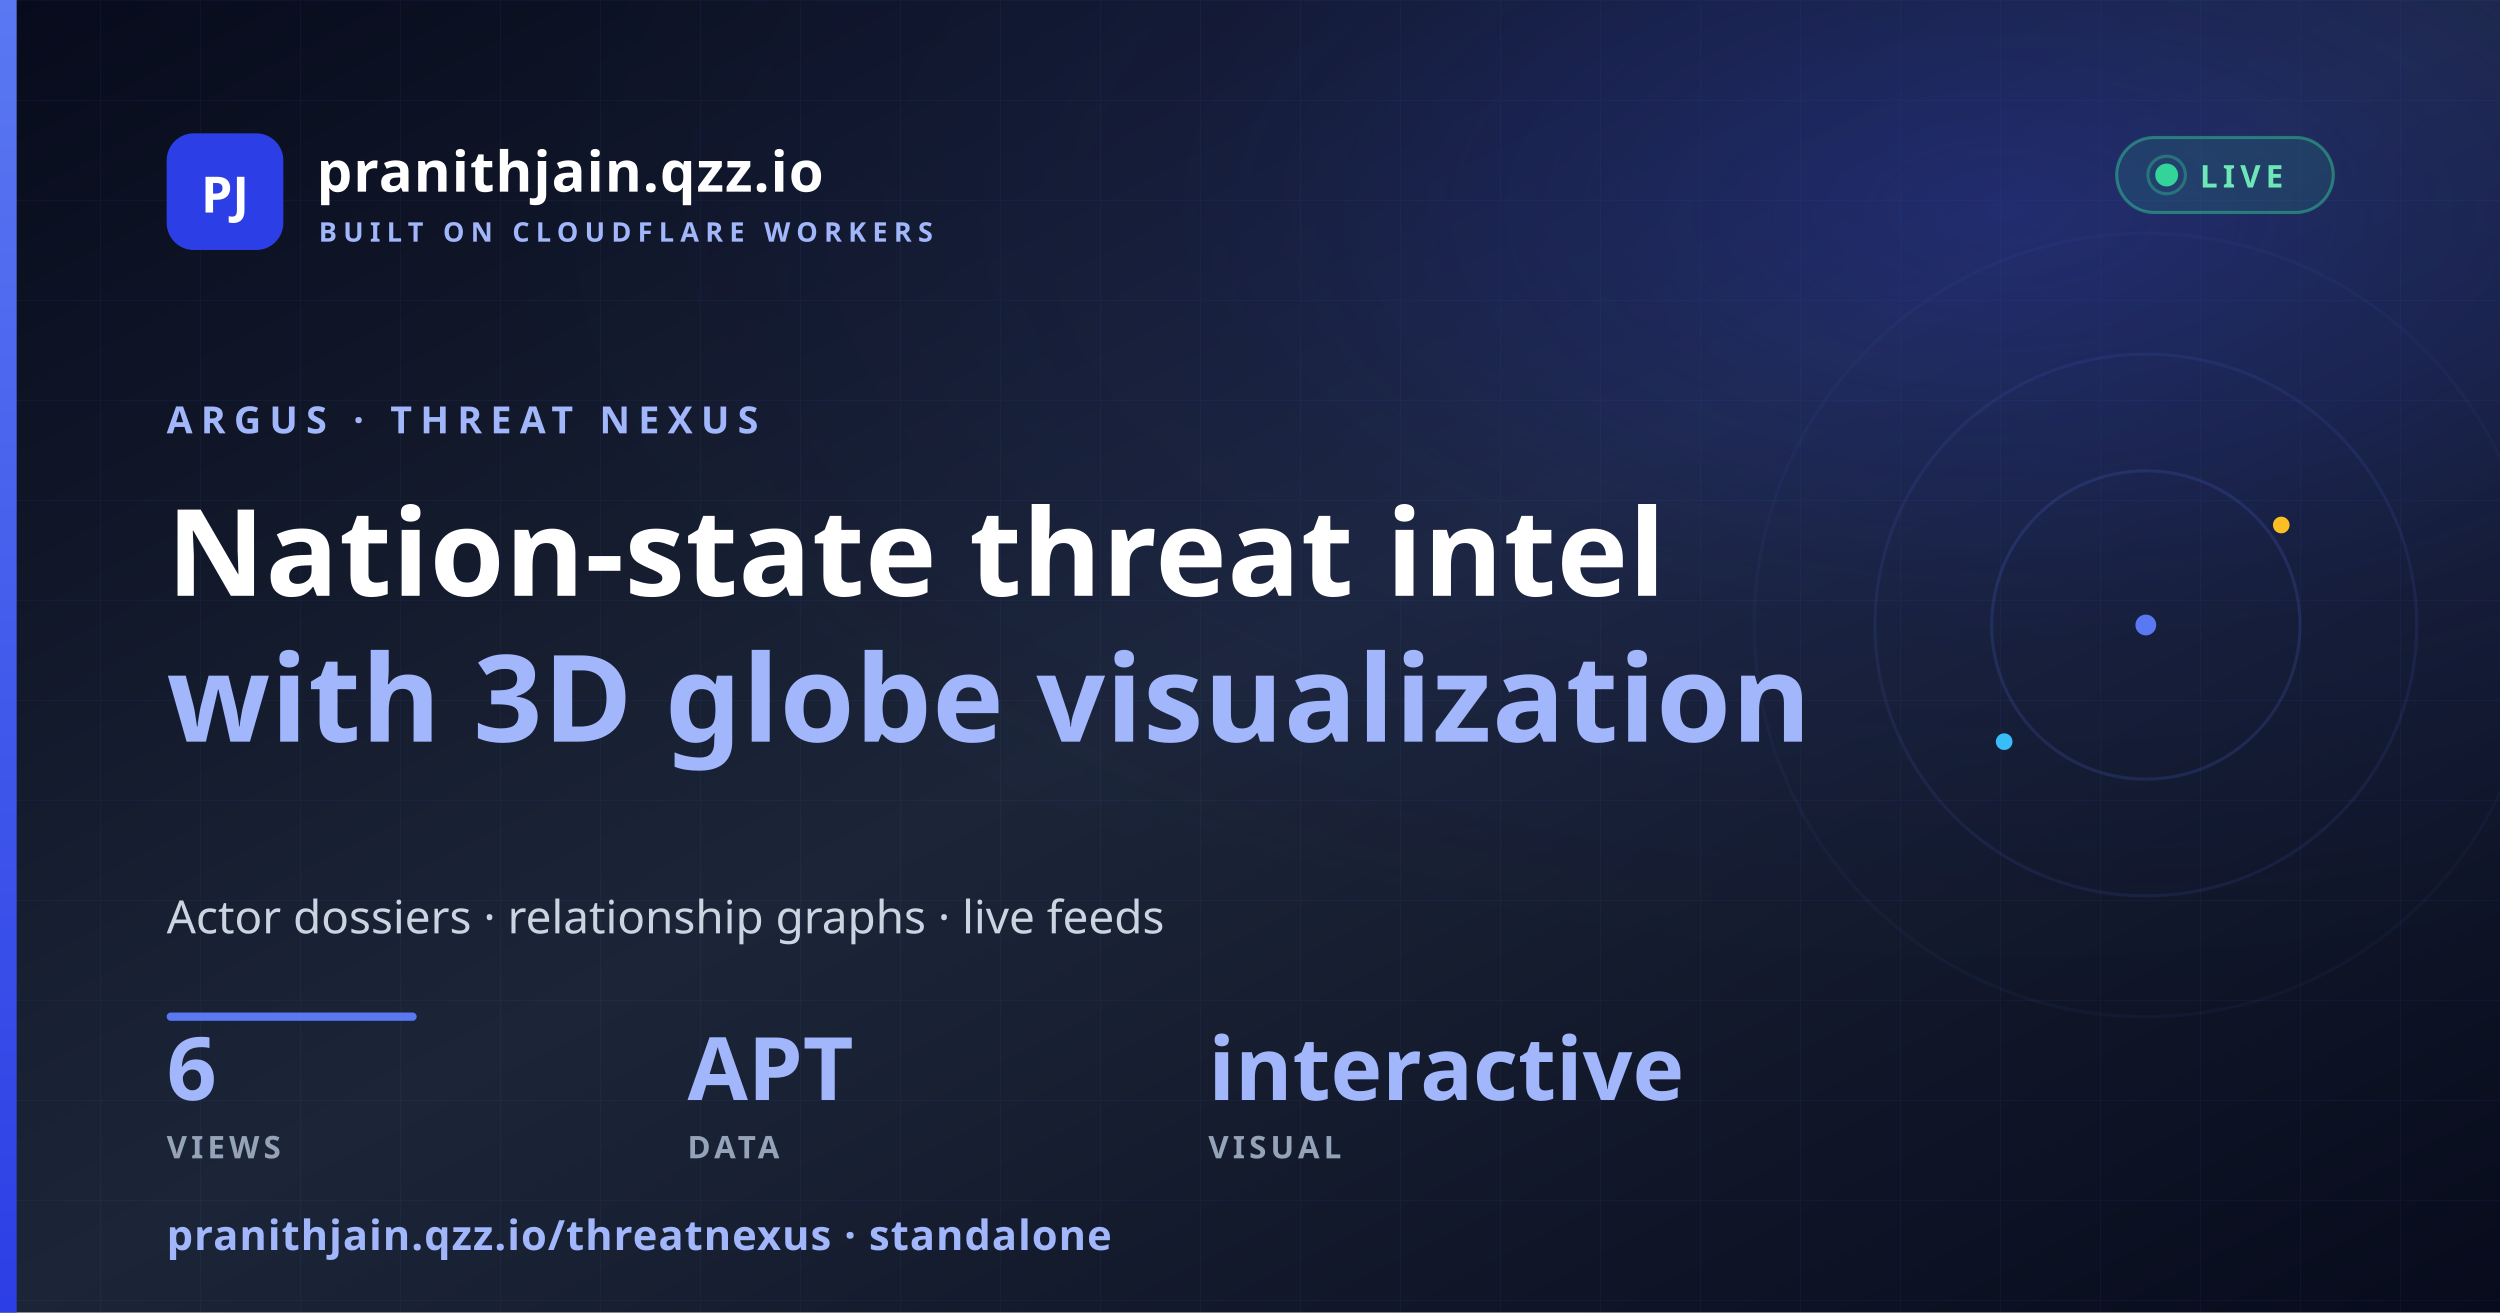
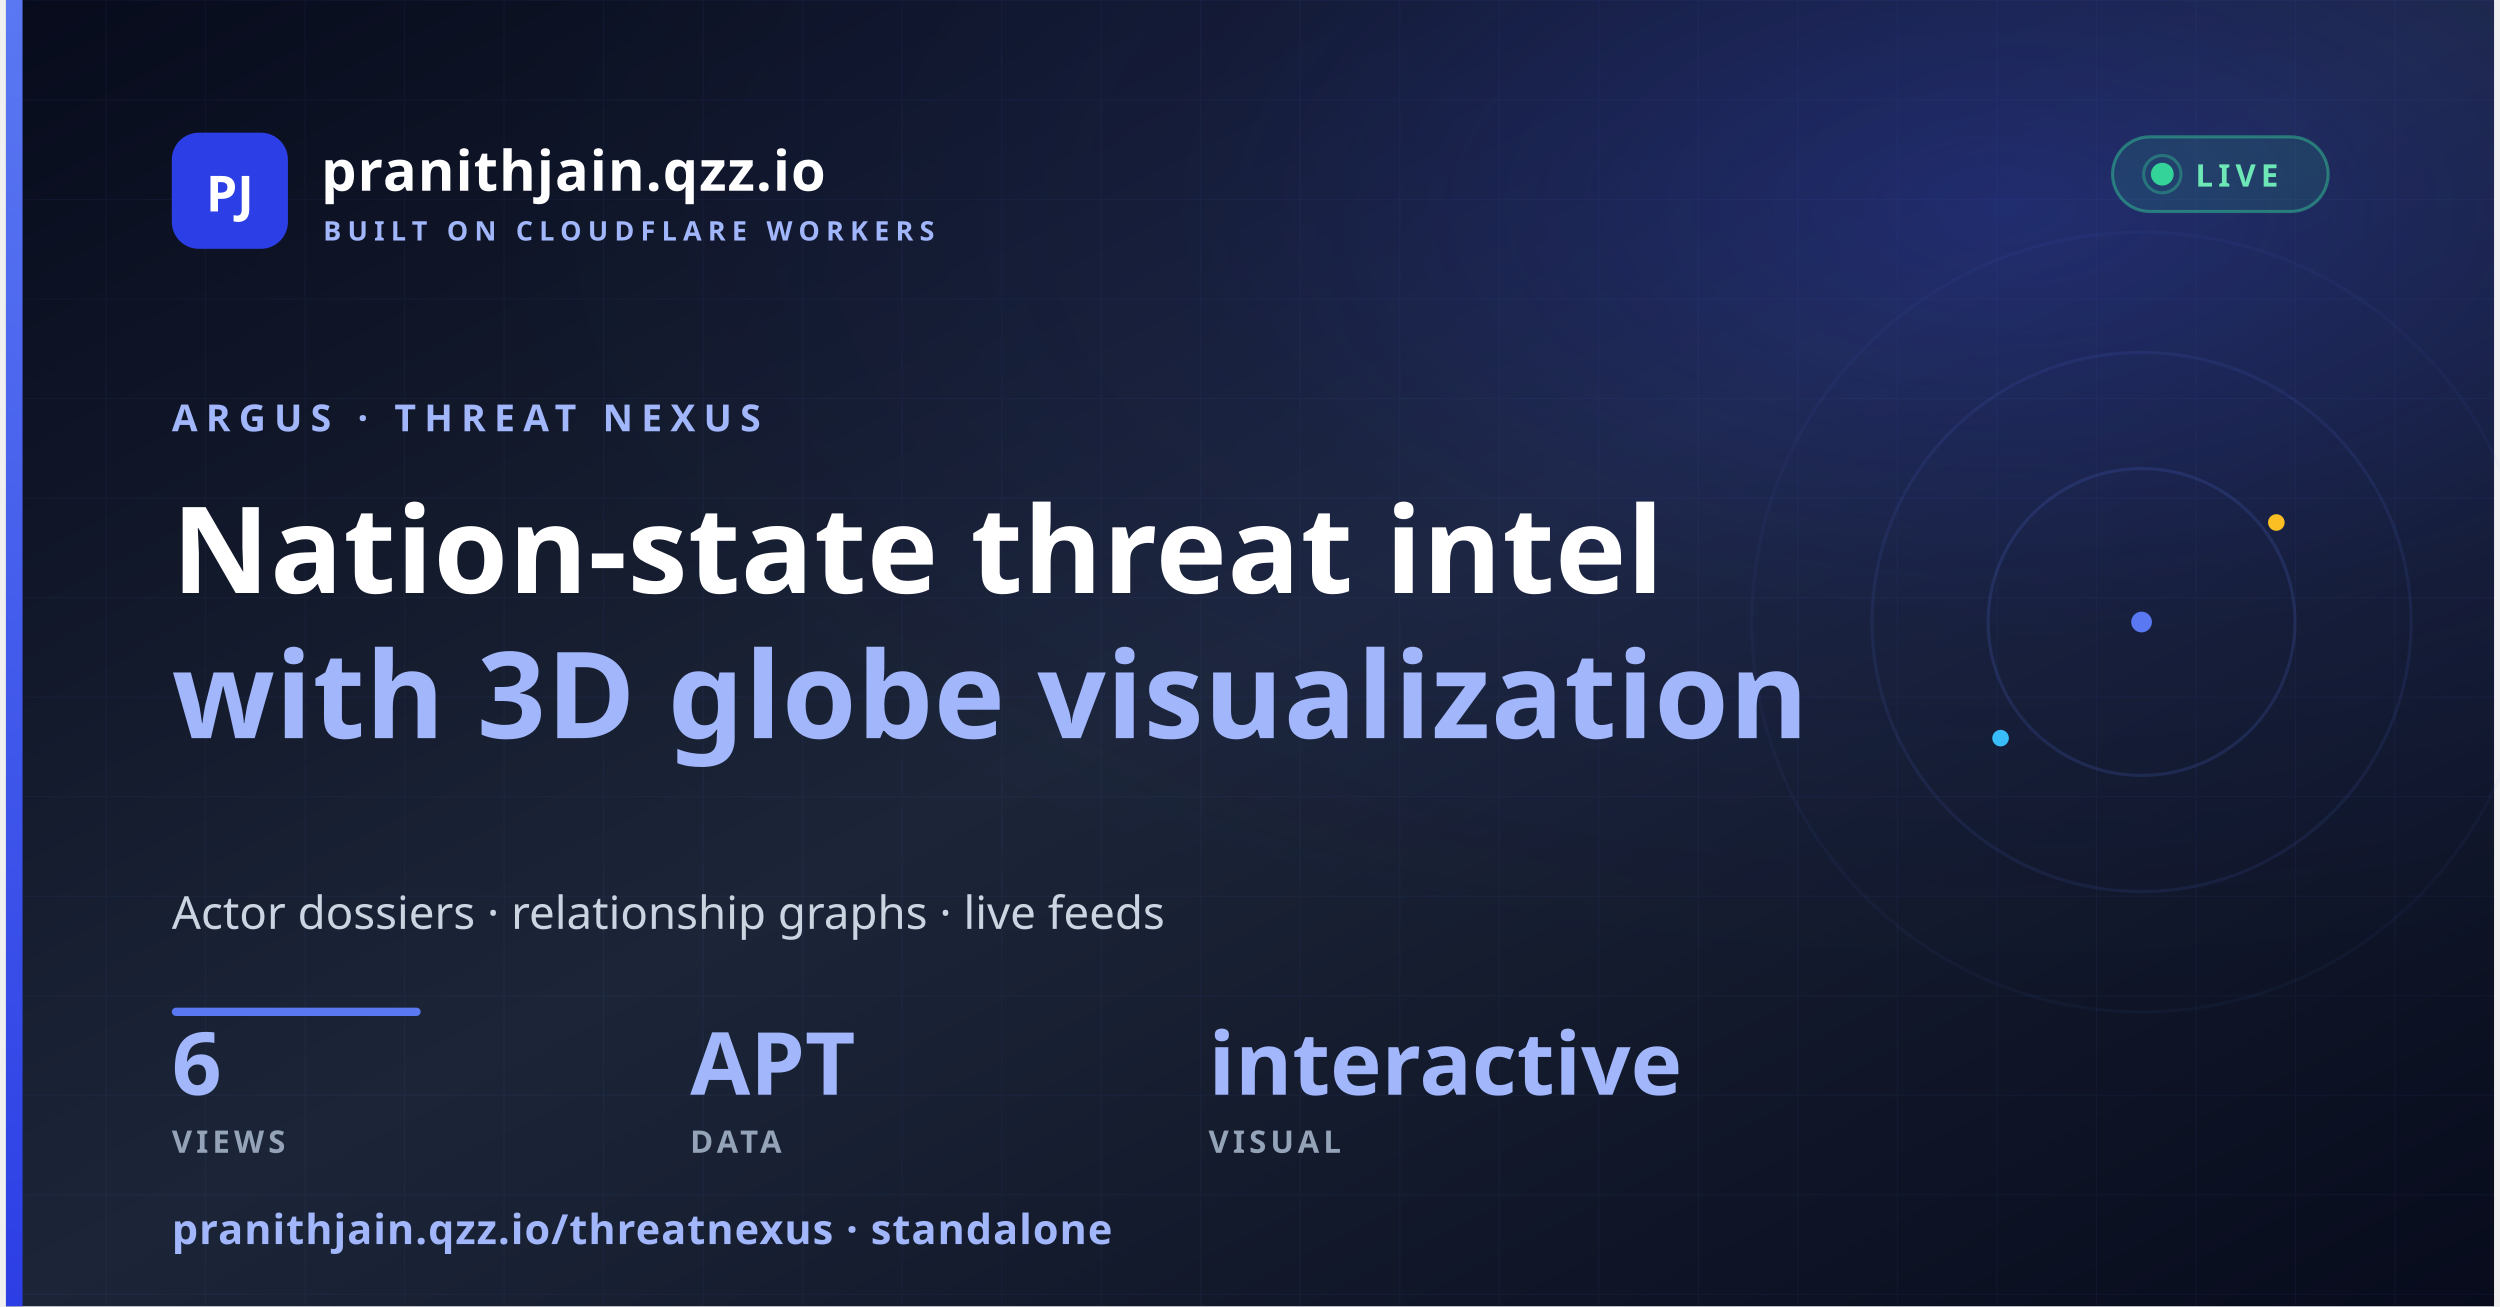
- <svg xmlns="http://www.w3.org/2000/svg" width="1200" height="630" viewBox="0 0 1200 630" font-family="'Hanken Grotesk', system-ui, sans-serif">
+ <svg xmlns="http://www.w3.org/2000/svg" width="800" height="418" viewBox="0 0 1200 630" font-family="'Hanken Grotesk', system-ui, sans-serif">
  <defs>
    <linearGradient id="bg" x1="0" y1="0" x2="1" y2="1">
      <stop offset="0%" stop-color="#070b1c" />
      <stop offset="50%" stop-color="#1c2538" />
      <stop offset="100%" stop-color="#070b1c" />
    </linearGradient>
    <radialGradient id="glow" cx="80%" cy="16%" r="60%">
      <stop offset="0%" stop-color="#2c3ee5" stop-opacity="0.32" />
      <stop offset="55%" stop-color="#2c3ee5" stop-opacity="0.07" />
      <stop offset="100%" stop-color="#2c3ee5" stop-opacity="0" />
    </radialGradient>
    <linearGradient id="bar" x1="0" y1="0" x2="0" y2="1">
      <stop offset="0%" stop-color="#5a78f2" />
      <stop offset="100%" stop-color="#2c3ee5" />
    </linearGradient>
    <pattern id="grid" width="48" height="48" patternUnits="userSpaceOnUse">
      <path d="M 48 0 L 0 0 0 48" fill="none" stroke="#5a78f2" stroke-opacity="0.06" stroke-width="1" />
    </pattern>
  </defs>
  <rect width="1200" height="630" fill="url(#bg)" />
  <rect width="1200" height="630" fill="url(#grid)" />
  <rect width="1200" height="630" fill="url(#glow)" />
  <g stroke="#5a78f2" fill="none">
    <circle cx="1030" cy="300" r="74" stroke-opacity="0.16" stroke-width="1.5" />
    <circle cx="1030" cy="300" r="130" stroke-opacity="0.10" stroke-width="1.5" />
    <circle cx="1030" cy="300" r="188" stroke-opacity="0.05" stroke-width="1.5" />
  </g>
  <circle cx="1030" cy="300" r="5" fill="#5a78f2" />
  <circle cx="1095" cy="252" r="4" fill="#fbbf24" />
  <circle cx="962" cy="356" r="4" fill="#38bdf8" />
  <rect x="0" y="0" width="8" height="630" fill="url(#bar)" />
  <rect x="80" y="64" width="56" height="56" rx="13" fill="#2c3ee5" />
  <text x="108" y="102" text-anchor="middle" font-size="24" font-weight="800" fill="#ffffff">PJ</text>
  <text x="152" y="92" font-size="27" font-weight="800" letter-spacing="0.5" fill="#ffffff">pranithjain.qzz.io</text>
  <text x="153" y="116" font-size="13" font-weight="700" letter-spacing="3" fill="#a1b6fb">BUILT ON CLOUDFLARE WORKERS</text>
  <g>
    <rect x="1016" y="66" width="104" height="36" rx="18" fill="#34d399" fill-opacity="0.12" stroke="#34d399" stroke-opacity="0.45" stroke-width="1.5" />
    <circle cx="1040" cy="84" r="5.5" fill="#34d399" />
    <circle cx="1040" cy="84" r="9" fill="none" stroke="#34d399" stroke-opacity="0.35" stroke-width="1.5" />
    <text x="1056" y="90" font-size="15" font-weight="800" letter-spacing="2.5" fill="#6ee7b7">LIVE</text>
  </g>
  <text x="80" y="208" font-size="18" font-weight="800" letter-spacing="4" fill="#a1b6fb">ARGUS · THREAT NEXUS</text>
  <text x="80" y="286" font-size="58" font-weight="800" letter-spacing="0.3" fill="#ffffff">Nation-state threat intel</text>
  <text x="80" y="356" font-size="58" font-weight="800" letter-spacing="0.3" fill="#a1b6fb">with 3D globe visualization</text>
  <text x="80" y="448" font-size="22" font-weight="400" fill="#cbd5e1">Actor dossiers · relationship graphs · live feeds</text>
  <rect x="80" y="486" width="120" height="4" rx="2" fill="#5a78f2" />
  <text x="80" y="528" font-size="42" font-weight="800" fill="#a1b6fb">6</text>
  <text x="80" y="556" font-size="15" font-weight="600" letter-spacing="2" fill="#94a3b8">VIEWS</text>
  <text x="330" y="528" font-size="42" font-weight="800" fill="#a1b6fb">APT</text>
  <text x="330" y="556" font-size="15" font-weight="600" letter-spacing="2" fill="#94a3b8">DATA</text>
  <text x="580" y="528" font-size="42" font-weight="800" fill="#a1b6fb">interactive</text>
  <text x="580" y="556" font-size="15" font-weight="600" letter-spacing="2" fill="#94a3b8">VISUAL</text>
  <text x="80" y="600" font-size="20" font-weight="700" letter-spacing="0.5" fill="#94a3b8">
    <tspan fill="#a1b6fb" font-weight="800">pranithjain.qzz.io/threatnexus  ·  standalone</tspan>
  </text>
</svg>
